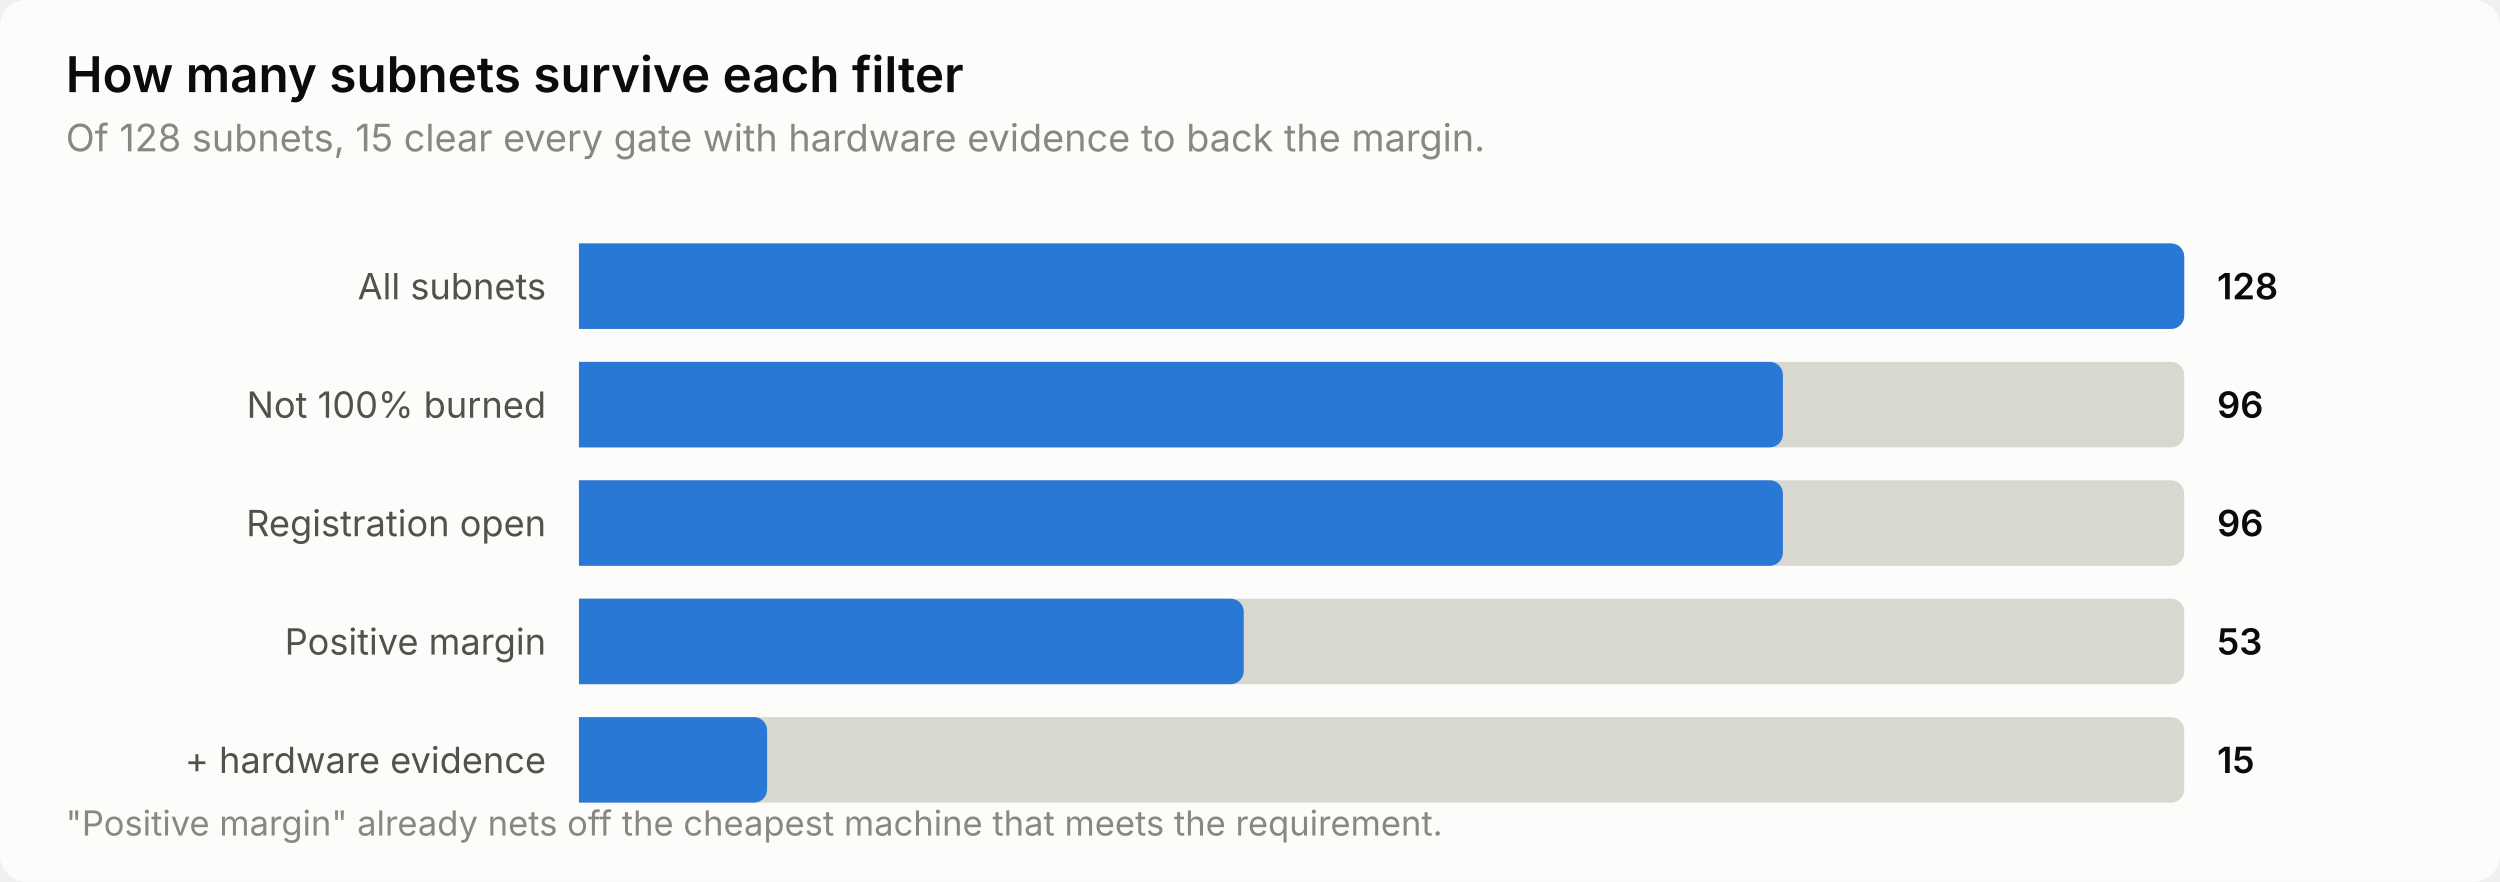
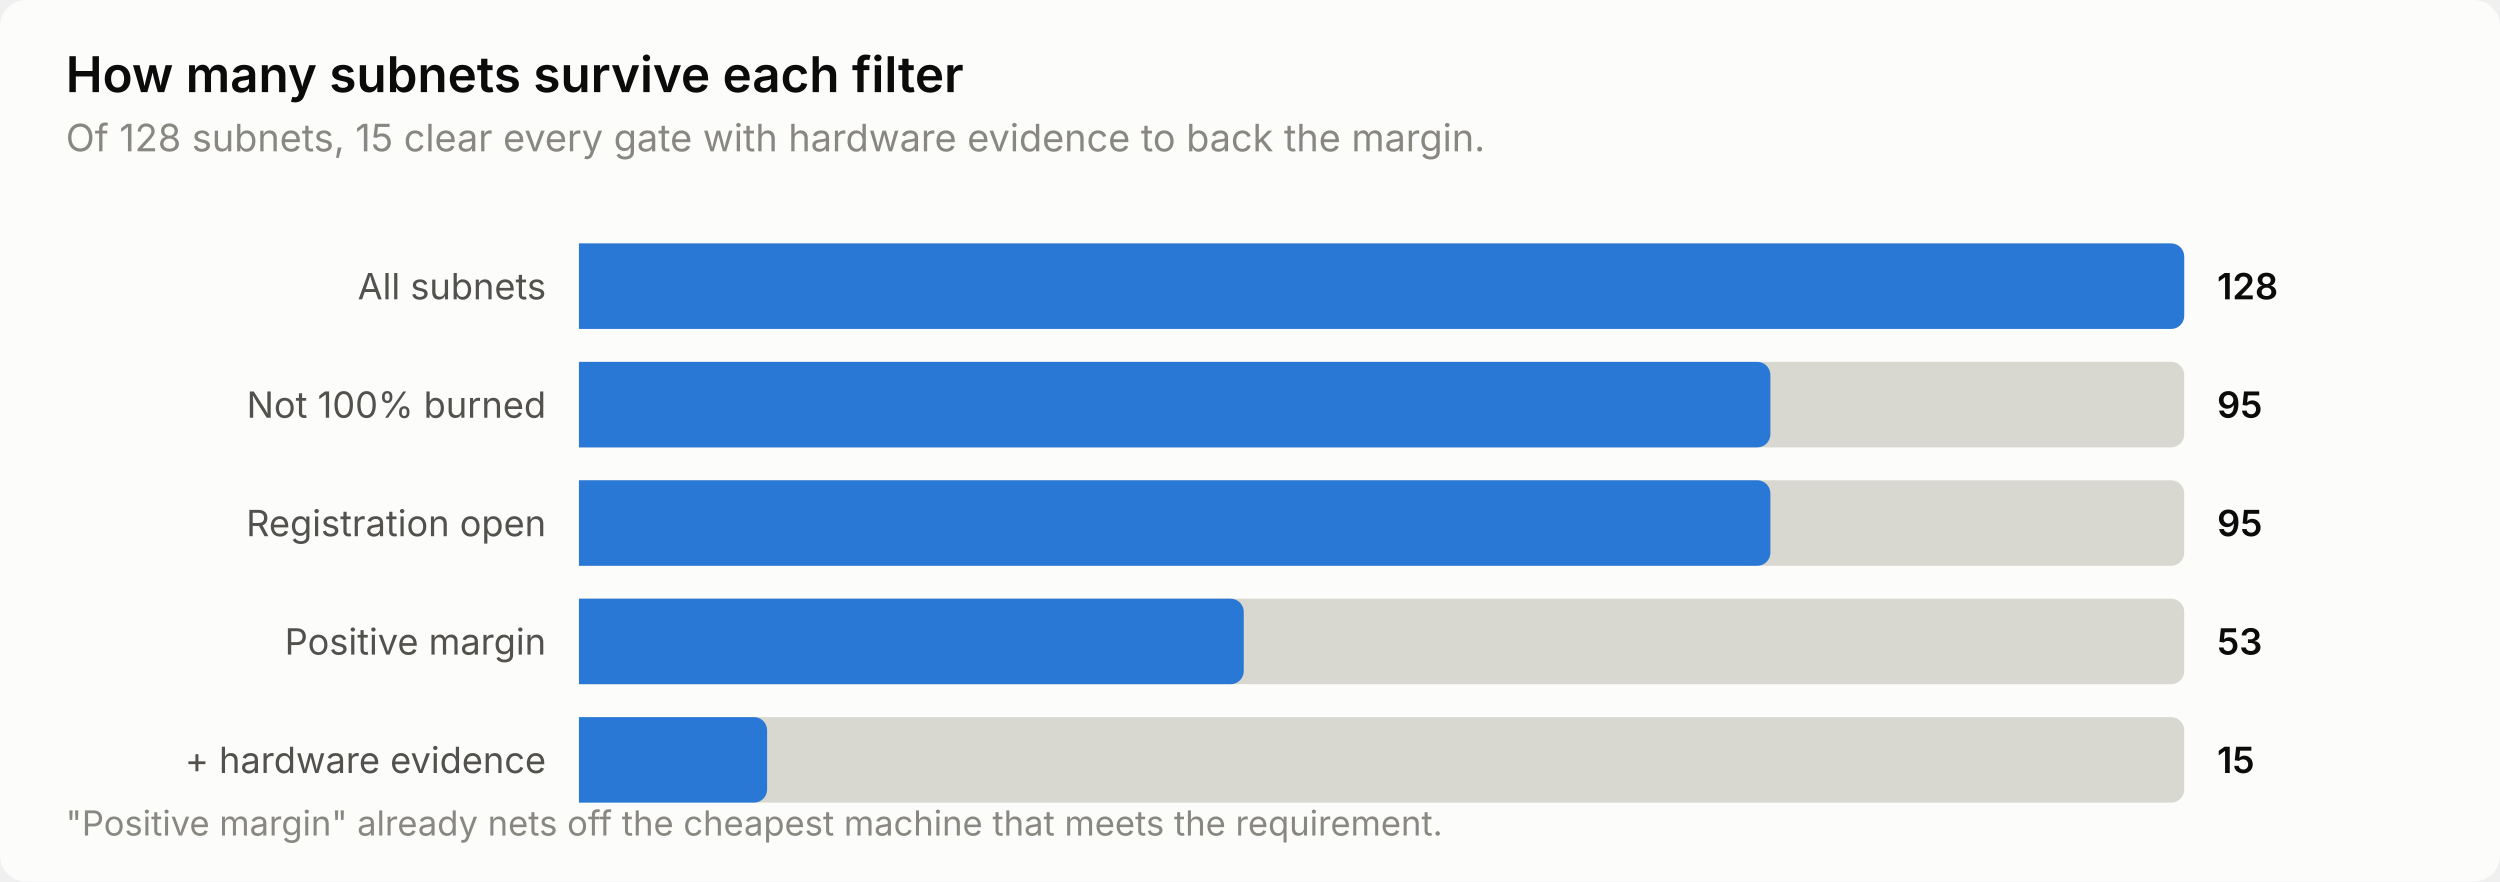
<svg xmlns="http://www.w3.org/2000/svg" width="760" height="268" viewBox="0 0 760 268" role="img" aria-label="How many subnets survive each filter">
  <style>
    text { font-family: system-ui, -apple-system, 'Segoe UI', sans-serif; }
    .t-title { font-size: 15px; font-weight: 600; }
    .t-sub { font-size: 11.5px; }
    .t-lab { font-size: 11px; }
    .t-val { font-size: 11px; font-weight: 600; font-variant-numeric: tabular-nums; }
    .t-tick { font-size: 10.5px; font-variant-numeric: tabular-nums; }

    .surface { fill: #fcfcfb; }
    .ink { fill: #0b0b0b; }
    .ink2 { fill: #52514e; }
    .muted { fill: #898781; }
    .grid { stroke: #e1e0d9; }
    .axis { stroke: #c3c2b7; }
    .accent { fill: #2a78d6; }
    .critical { fill: #d03b3b; }
    .deemph { fill: #d8d7d0; }

    @media (prefers-color-scheme: dark) {
      .surface { fill: #1a1a19; }
      .ink { fill: #ffffff; }
      .ink2 { fill: #c3c2b7; }
      .muted { fill: #898781; }
      .grid { stroke: #2c2c2a; }
      .axis { stroke: #383835; }
      .accent { fill: #3987e5; }
      .deemph { fill: #3a3a37; }
    }
</style>
  <rect class="surface" width="760" height="268" rx="8" />
  <text class="ink t-title" x="20" y="28">How many subnets survive each filter</text>
  <text class="muted t-sub" x="20" y="46">Of 128 subnets, 15 clear every gate with hardware evidence to back the margin.</text>
  <text class="ink2 t-lab" x="166" y="91" text-anchor="end">All subnets</text>
  <path class="deemph" d="M176.0,74.0 H660.0 a4.0,4.0 0 0 1 4.0,4.0 V96.0 a4.0,4.0 0 0 1 -4.0,4.0 H176.0 Z" />
  <path class="accent" d="M176.0,74.0 H660.0 a4.0,4.0 0 0 1 4.0,4.0 V96.0 a4.0,4.0 0 0 1 -4.0,4.0 H176.0 Z" />
  <text class="ink t-val" x="674" y="91">128</text>
  <text class="ink2 t-lab" x="166" y="127" text-anchor="end">Not 100% burned</text>
  <path class="deemph" d="M176.0,110.0 H660.0 a4.0,4.0 0 0 1 4.0,4.0 V132.0 a4.0,4.0 0 0 1 -4.0,4.0 H176.0 Z" />
-   <path class="accent" d="M176.0,110.0 H538.0 a4.0,4.0 0 0 1 4.0,4.0 V132.0 a4.0,4.0 0 0 1 -4.0,4.0 H176.0 Z" />
-   <text class="ink t-val" x="674" y="127">96</text>
+   <path class="accent" d="M176.0,110.0 H534.2 a4.0,4.0 0 0 1 4.0,4.0 V132.0 a4.0,4.0 0 0 1 -4.0,4.0 H176.0 Z" />
+   <text class="ink t-val" x="674" y="127">95</text>
  <text class="ink2 t-lab" x="166" y="163" text-anchor="end">Registration open</text>
  <path class="deemph" d="M176.0,146.0 H660.0 a4.0,4.0 0 0 1 4.0,4.0 V168.0 a4.0,4.0 0 0 1 -4.0,4.0 H176.0 Z" />
-   <path class="accent" d="M176.0,146.0 H538.0 a4.0,4.0 0 0 1 4.0,4.0 V168.0 a4.0,4.0 0 0 1 -4.0,4.0 H176.0 Z" />
-   <text class="ink t-val" x="674" y="163">96</text>
+   <path class="accent" d="M176.0,146.0 H534.2 a4.0,4.0 0 0 1 4.0,4.0 V168.0 a4.0,4.0 0 0 1 -4.0,4.0 H176.0 Z" />
+   <text class="ink t-val" x="674" y="163">95</text>
  <text class="ink2 t-lab" x="166" y="199" text-anchor="end">Positive margin</text>
  <path class="deemph" d="M176.0,182.0 H660.0 a4.0,4.0 0 0 1 4.0,4.0 V204.0 a4.0,4.0 0 0 1 -4.0,4.0 H176.0 Z" />
  <path class="accent" d="M176.0,182.0 H374.1 a4.0,4.0 0 0 1 4.0,4.0 V204.0 a4.0,4.0 0 0 1 -4.0,4.0 H176.0 Z" />
  <text class="ink t-val" x="674" y="199">53</text>
  <text class="ink2 t-lab" x="166" y="235" text-anchor="end">+ hardware evidence</text>
  <path class="deemph" d="M176.0,218.0 H660.0 a4.0,4.0 0 0 1 4.0,4.0 V240.0 a4.0,4.0 0 0 1 -4.0,4.0 H176.0 Z" />
  <path class="accent" d="M176.0,218.0 H229.2 a4.0,4.0 0 0 1 4.0,4.0 V240.0 a4.0,4.0 0 0 1 -4.0,4.0 H176.0 Z" />
  <text class="ink t-val" x="674" y="235">15</text>
  <text class="muted t-tick" x="20" y="254">"Positive margin" already nets off the cheapest machine that meets the requirement.</text>
</svg>
